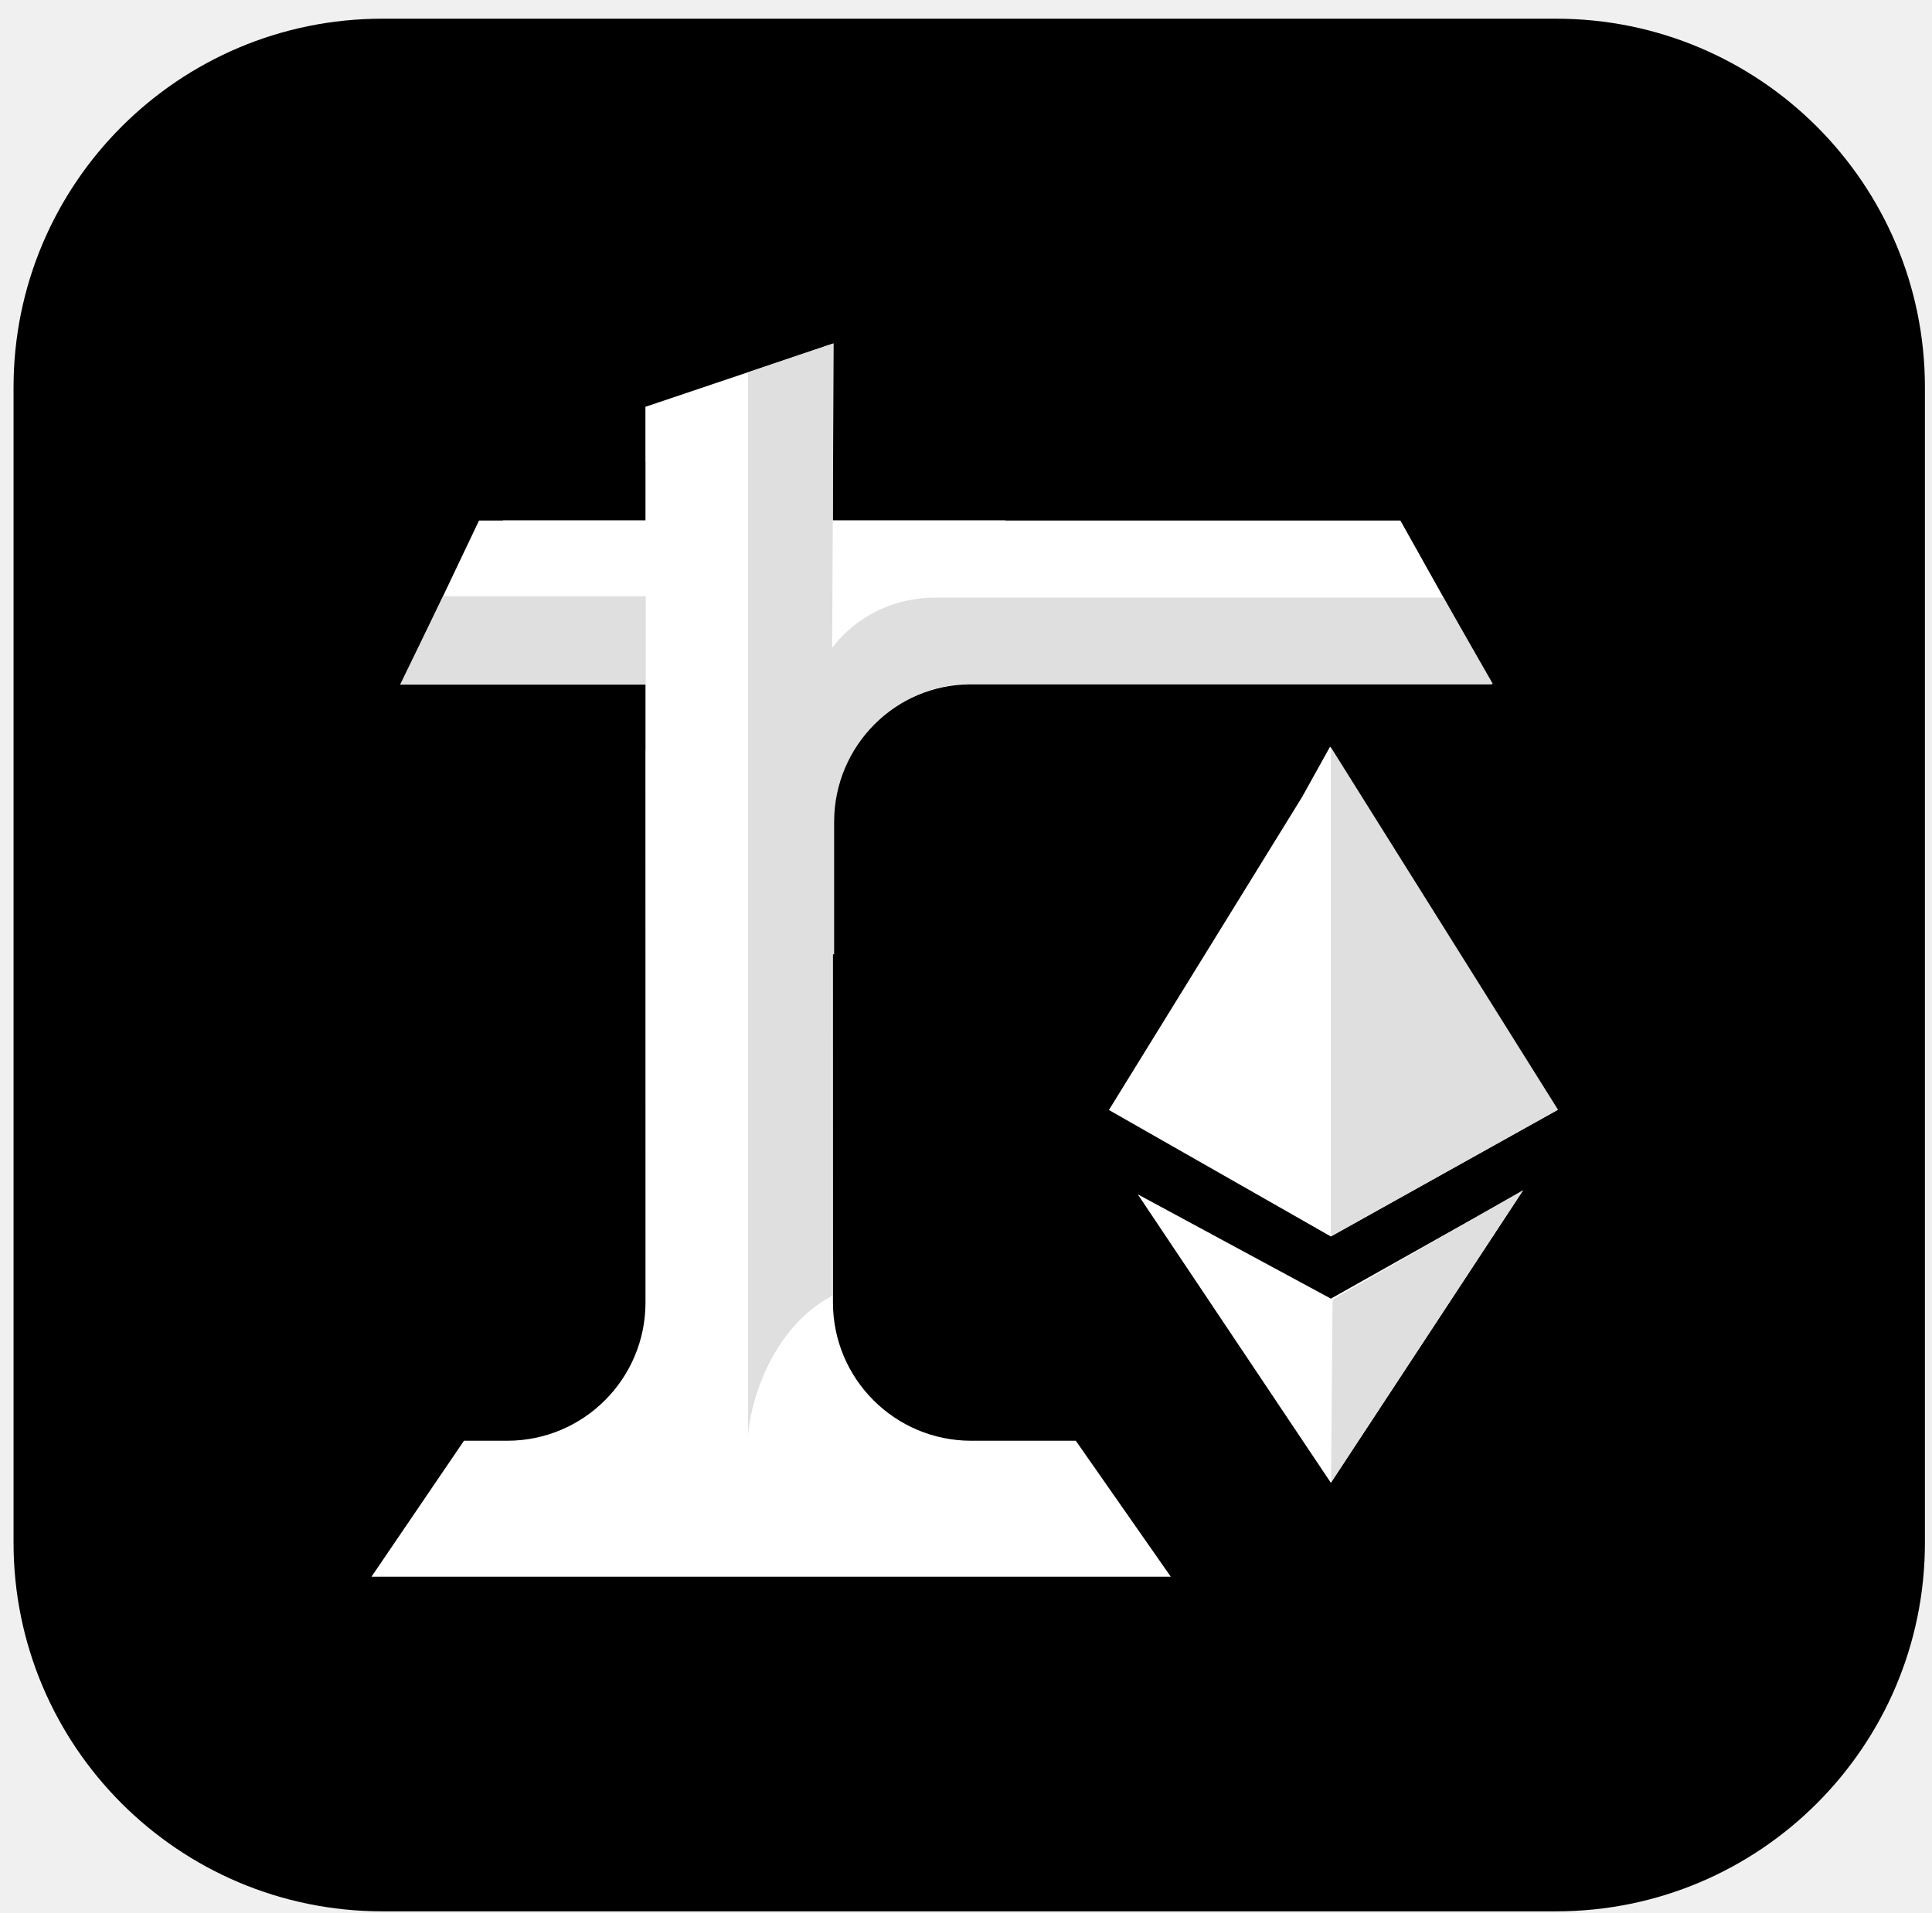
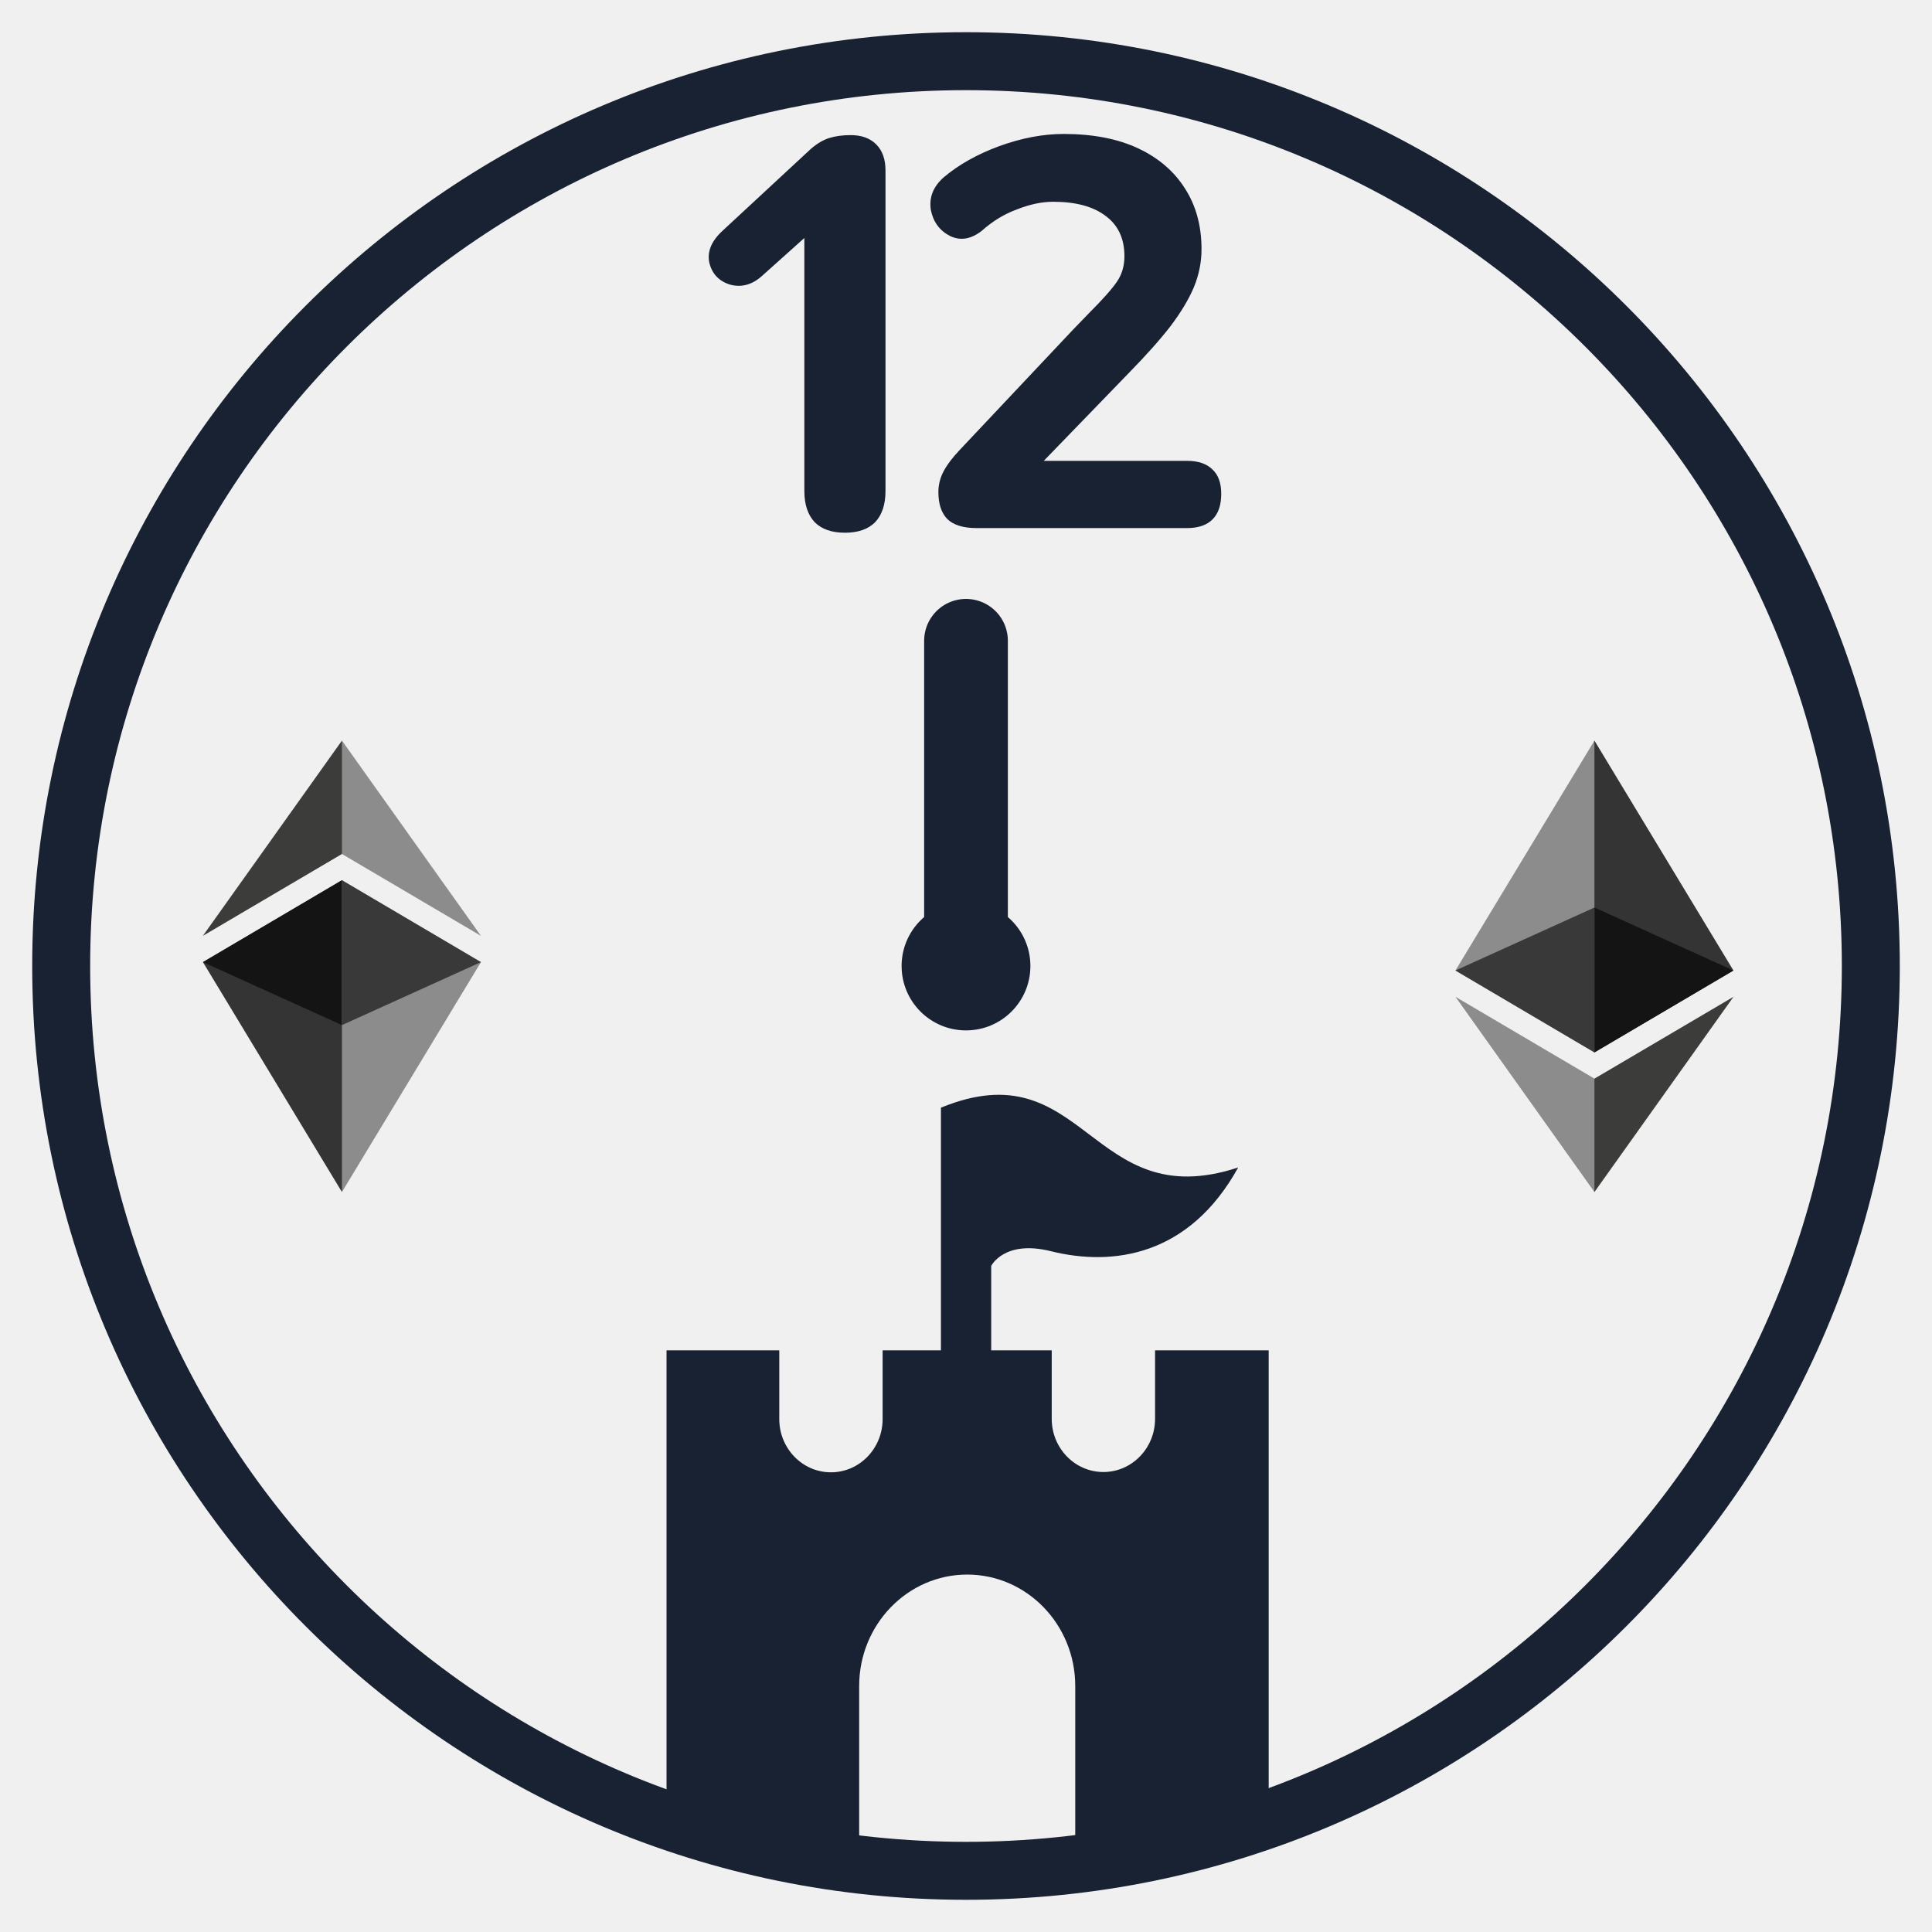
- <svg xmlns="http://www.w3.org/2000/svg" width="103" height="102" viewBox="0 0 103 102" fill="none">
-   <rect x="0.722" y="0.997" width="101.901" height="100.925" rx="19.661" fill="black" />
-   <path d="M69.415 42.505L70.912 39.812L72.544 42.505L83.024 59.191L70.953 65.936L59.119 59.191L69.415 42.505Z" fill="white" />
-   <path d="M70.953 69.25L60.658 63.688L70.953 79.072L81.184 63.498L70.953 69.25Z" fill="white" />
-   <path d="M70.953 65.926V41.853V39.85L83.063 59.178L70.953 65.926Z" fill="#DFDFDF" />
-   <path d="M70.962 79.05L71.041 69.297L81.206 63.463L70.962 79.05Z" fill="#DFDFDF" />
-   <path d="M34.409 21.693V24.613H34.413L34.412 27.747H26.809L26.809 27.757H25.538L21.384 36.491H34.413V39.972H34.409L34.413 69.455C34.413 73.527 31.113 76.828 27.041 76.828H24.735L19.806 84.077H62.417L57.354 76.828H51.779C47.708 76.828 44.407 73.527 44.407 69.455L44.402 43.665C44.507 39.708 47.73 36.527 51.705 36.491H79.548L74.658 27.757H53.602L53.602 27.747L44.399 27.747L44.399 24.613H44.402V18.325L34.409 21.693Z" fill="white" />
-   <path d="M39.882 19.852V76.55C39.973 74.964 41.047 70.855 44.365 69.103V50.867L44.47 50.9V43.831C44.47 39.759 47.771 36.458 51.843 36.458H79.581L76.951 31.866H49.908C46.129 31.866 44.365 34.556 44.365 34.556L44.444 18.307L39.882 19.852Z" fill="#DFDFDF" />
-   <path d="M23.622 31.793L21.329 36.508H34.425V31.793H23.622Z" fill="#DFDFDF" />
+ <svg xmlns="http://www.w3.org/2000/svg" width="600" height="600" viewBox="0 0 600 600" fill="none">
+   <path d="M394 419.361V567.137L333.927 575.346V523.618C333.927 504.498 318.872 488.996 300.374 488.996C281.877 488.996 266.822 504.498 266.822 523.618V575.346L207 567.137V419.361H242.011V440.713C242.011 449.851 249.217 457.24 258.058 457.24C266.898 457.24 274.104 449.851 274.104 440.713V419.361H326.621V440.623C326.621 449.76 333.828 457.149 342.668 457.149C351.508 457.149 358.715 449.76 358.715 440.623V419.361H394Z" fill="#182232" />
+   <path d="M292.215 343.998V433.105H307.826V393.155C307.826 393.155 311.815 384.95 326.358 388.57C345.602 393.36 369.311 390.114 384.532 362.567C338.41 377.757 337.174 325.556 292.215 343.998Z" fill="#182232" />
+   <circle cx="300" cy="300" r="281" stroke="#182232" stroke-width="18" />
+   <circle cx="300" cy="300" r="20" fill="#182232" />
+   <path d="M300 291V199" stroke="#182232" stroke-width="26" stroke-linecap="round" />
+   <path d="M262.398 165.44C258.318 165.44 255.198 164.36 253.038 162.2C250.878 159.92 249.798 156.68 249.798 152.48V63.92H260.958L236.838 85.52C233.718 88.4 230.358 89.36 226.758 88.4C223.278 87.32 221.118 85.04 220.278 81.56C219.558 78.08 220.998 74.72 224.598 71.48L251.778 46.28C253.698 44.6 255.618 43.46 257.538 42.86C259.458 42.26 261.678 41.96 264.198 41.96C267.558 41.96 270.198 42.92 272.118 44.84C274.038 46.76 274.998 49.46 274.998 52.94V152.48C274.998 156.68 273.918 159.92 271.758 162.2C269.598 164.36 266.478 165.44 262.398 165.44ZM303.303 164C299.103 164 296.043 163.04 294.123 161.12C292.323 159.2 291.423 156.44 291.423 152.84C291.423 150.56 291.963 148.4 293.043 146.36C294.123 144.32 295.803 142.1 298.083 139.7L333.183 102.44L338.223 97.22C342.423 93.02 345.303 89.78 346.863 87.5C348.423 85.22 349.203 82.58 349.203 79.58C349.203 74.06 347.223 69.86 343.263 66.98C339.423 64.1 334.023 62.66 327.063 62.66C323.583 62.66 319.863 63.44 315.903 65C311.943 66.44 308.283 68.66 304.923 71.66C301.563 74.3 298.263 74.84 295.023 73.28C291.783 71.6 289.803 68.9 289.083 65.18C288.483 61.34 289.803 57.98 293.043 55.1C297.723 51.14 303.483 47.9 310.323 45.38C317.283 42.86 323.943 41.6 330.303 41.6C339.423 41.6 347.163 43.1 353.523 46.1C359.883 49.1 364.743 53.3 368.103 58.7C371.463 63.98 373.143 70.22 373.143 77.42C373.143 81.38 372.363 85.28 370.803 89.12C369.243 92.84 366.843 96.86 363.603 101.18C360.363 105.38 355.983 110.3 350.463 115.94L317.703 149.78V143.12H368.643C372.123 143.12 374.763 144.02 376.563 145.82C378.363 147.5 379.263 150.02 379.263 153.38C379.263 156.86 378.363 159.5 376.563 161.3C374.763 163.1 372.123 164 368.643 164H303.303Z" fill="#182232" />
+   <path d="M106.192 370.193L107.136 366.999V274.3L106.192 273.361L63.026 298.796L106.192 370.193Z" fill="#343434" />
+   <path d="M106.193 370.193L149.36 298.796L106.193 273.361V318.355V370.193Z" fill="#8C8C8C" />
+   <path d="M106.193 265.215L106.724 264.568V231.547L106.193 230L63 290.636L106.193 265.215Z" fill="#3C3C3B" />
+   <path d="M106.193 230V265.215L149.36 290.636L106.193 230Z" fill="#8C8C8C" />
+   <path d="M106.192 273.361L63.026 298.796L106.192 318.355V273.361Z" fill="#141414" />
+   <path d="M149.36 298.796L106.193 273.361V318.355L149.36 298.796Z" fill="#393939" />
+   <path d="M495.167 230L494.224 233.195V325.894L495.167 326.832L538.334 301.397L495.167 230Z" fill="#343434" />
+   <path d="M495.167 230L452 301.397L495.167 326.832V281.839V230Z" fill="#8C8C8C" />
+   <path d="M495.167 334.979L494.635 335.625V368.646L495.167 370.193L538.36 309.557L495.167 334.979Z" fill="#3C3C3B" />
+   <path d="M495.167 370.193V334.979L452 309.557L495.167 370.193Z" fill="#8C8C8C" />
+   <path d="M495.167 326.832L538.334 301.397L495.167 281.839V326.832Z" fill="#141414" />
+   <path d="M452 301.397L495.167 326.832V281.839L452 301.397Z" fill="#393939" />
</svg>
